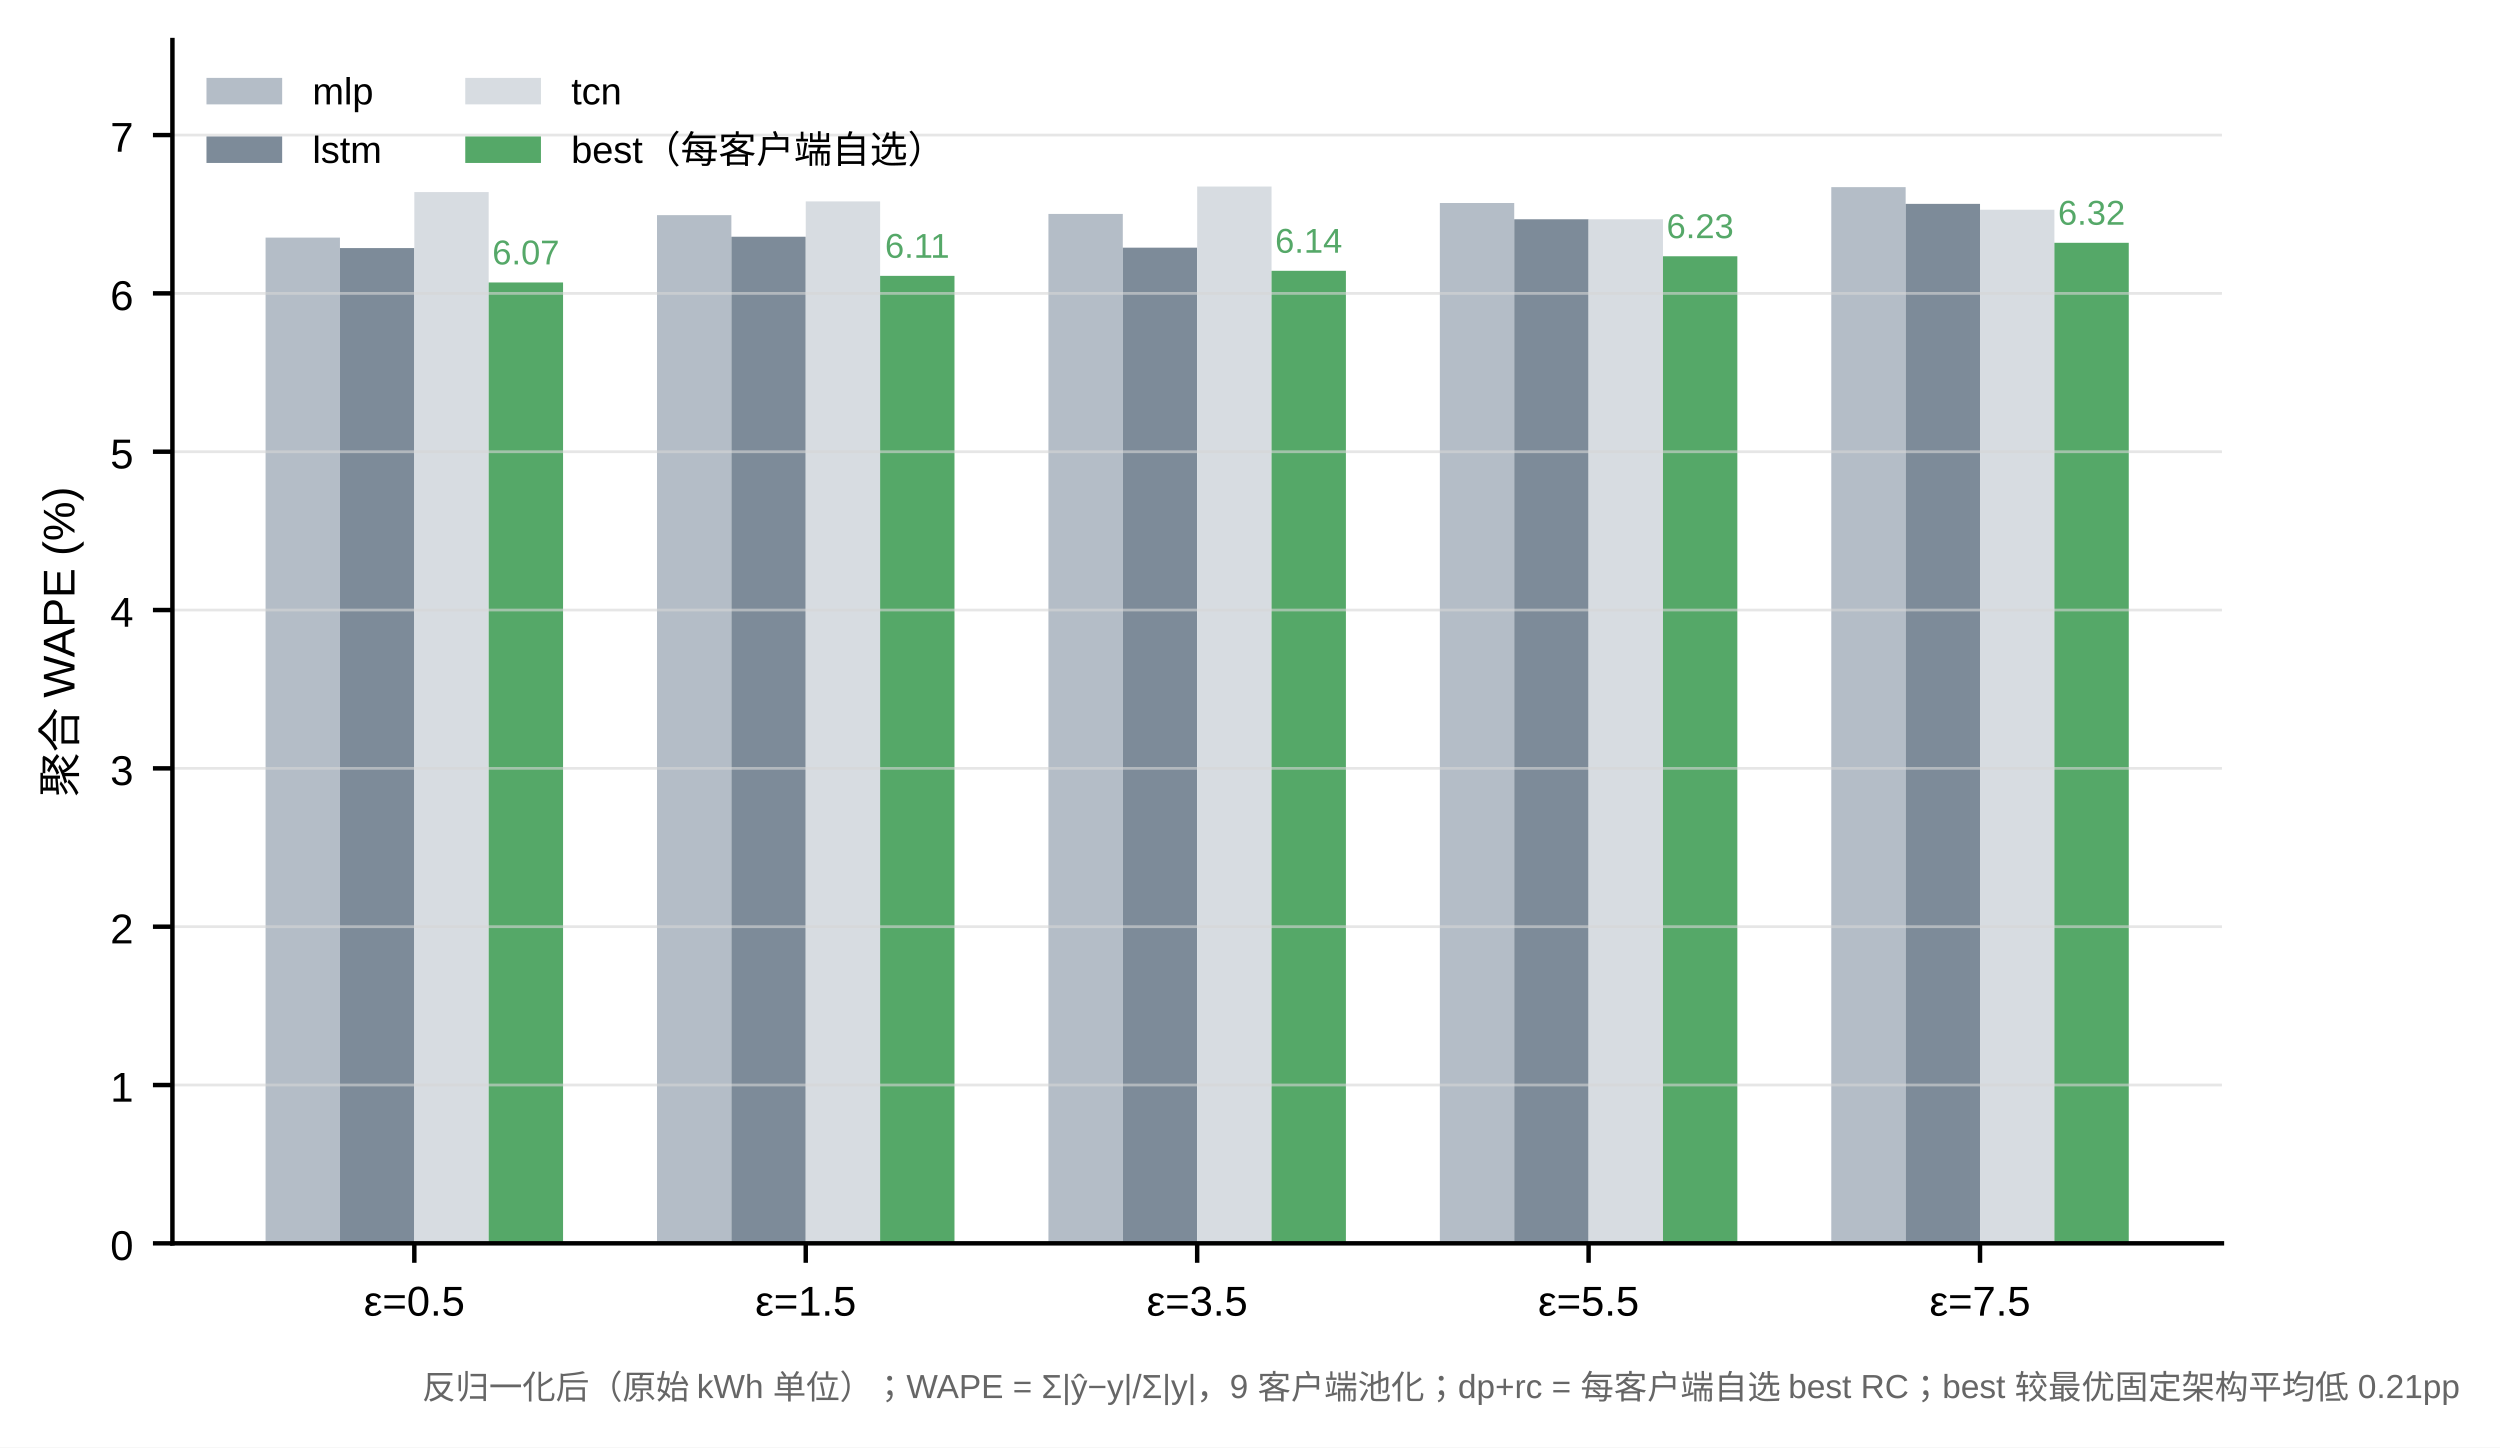
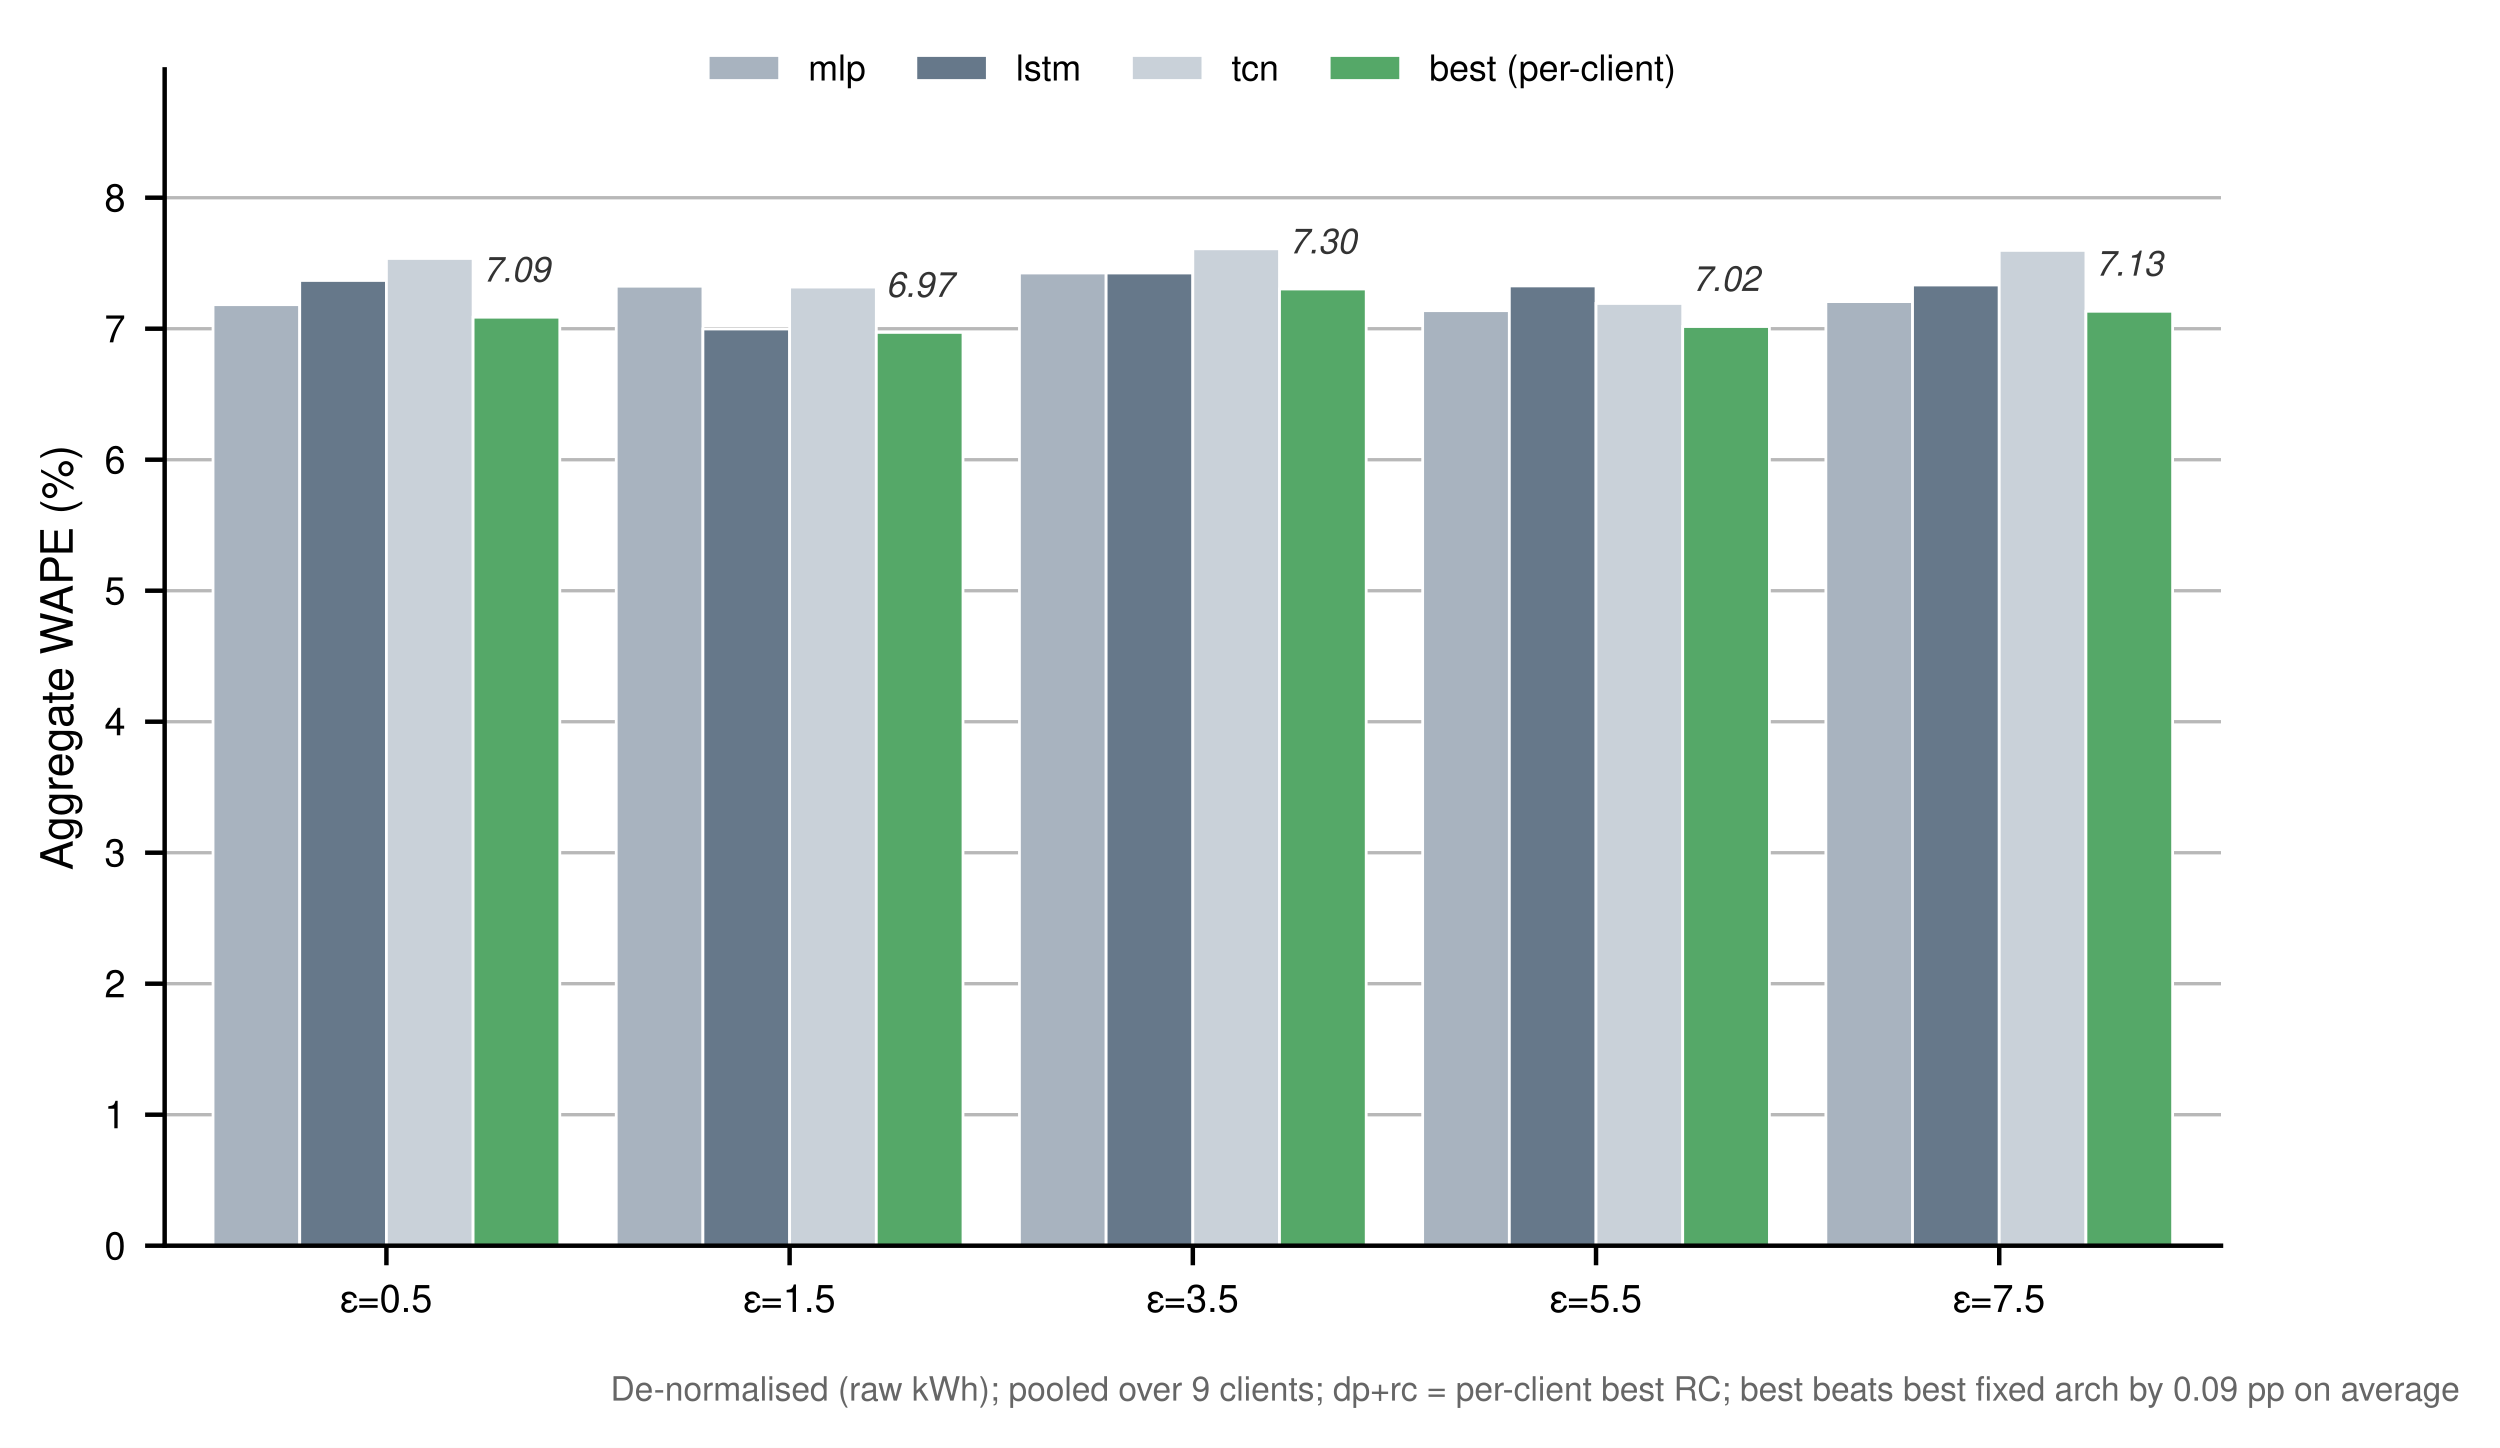
- <svg xmlns="http://www.w3.org/2000/svg" xmlns:xlink="http://www.w3.org/1999/xlink" width="449.23pt" height="260.1pt" viewBox="0 0 449.23 260.1" version="1.1">
+ <svg xmlns="http://www.w3.org/2000/svg" xmlns:xlink="http://www.w3.org/1999/xlink" width="447.737pt" height="259.3pt" viewBox="0 0 447.737 259.3" version="1.1">
  <defs>
    <style type="text/css">*{stroke-linejoin: round; stroke-linecap: butt}</style>
  </defs>
  <g id="figure_1">
    <g id="patch_1">
-       <path d="M 0 260.1  L 449.23 260.1  L 449.23 0  L 0 0  z " style="fill: #ffffff" />
+       <path d="M 0 259.3  L 447.737 259.3  L 447.737 0  L 0 0  z " style="fill: #ffffff" />
    </g>
    <g id="axes_1">
      <g id="patch_2">
-         <path d="M 30.982 223.416  L 399.262 223.416  L 399.262 7.2  L 30.982 7.2  z " style="fill: #ffffff" />
-       </g>
-       <g id="patch_3">
-         <path d="M 47.722 223.416  L 61.086 223.416  L 61.086 42.69  L 47.722 42.69  z " clip-path="url(#p5b3ffd1404)" style="fill: #b4bdc7" />
-       </g>
-       <g id="patch_4">
-         <path d="M 118.058 223.416  L 131.422 223.416  L 131.422 38.653  L 118.058 38.653  z " clip-path="url(#p5b3ffd1404)" style="fill: #b4bdc7" />
-       </g>
-       <g id="patch_5">
-         <path d="M 188.394 223.416  L 201.758 223.416  L 201.758 38.437  L 188.394 38.437  z " clip-path="url(#p5b3ffd1404)" style="fill: #b4bdc7" />
-       </g>
-       <g id="patch_6">
-         <path d="M 258.73 223.416  L 272.094 223.416  L 272.094 36.473  L 258.73 36.473  z " clip-path="url(#p5b3ffd1404)" style="fill: #b4bdc7" />
-       </g>
-       <g id="patch_7">
-         <path d="M 329.066 223.416  L 342.43 223.416  L 342.43 33.626  L 329.066 33.626  z " clip-path="url(#p5b3ffd1404)" style="fill: #b4bdc7" />
-       </g>
-       <g id="patch_8">
-         <path d="M 61.086 223.416  L 74.45 223.416  L 74.45 44.58  L 61.086 44.58  z " clip-path="url(#p5b3ffd1404)" style="fill: #7d8b99" />
-       </g>
-       <g id="patch_9">
-         <path d="M 131.422 223.416  L 144.786 223.416  L 144.786 42.543  L 131.422 42.543  z " clip-path="url(#p5b3ffd1404)" style="fill: #7d8b99" />
-       </g>
-       <g id="patch_10">
-         <path d="M 201.758 223.416  L 215.122 223.416  L 215.122 44.508  L 201.758 44.508  z " clip-path="url(#p5b3ffd1404)" style="fill: #7d8b99" />
-       </g>
-       <g id="patch_11">
-         <path d="M 272.094 223.416  L 285.458 223.416  L 285.458 39.403  L 272.094 39.403  z " clip-path="url(#p5b3ffd1404)" style="fill: #7d8b99" />
-       </g>
-       <g id="patch_12">
-         <path d="M 342.43 223.416  L 355.794 223.416  L 355.794 36.632  L 342.43 36.632  z " clip-path="url(#p5b3ffd1404)" style="fill: #7d8b99" />
-       </g>
-       <g id="patch_13">
-         <path d="M 74.45 223.416  L 87.813 223.416  L 87.813 34.511  L 74.45 34.511  z " clip-path="url(#p5b3ffd1404)" style="fill: #d7dce1" />
-       </g>
-       <g id="patch_14">
-         <path d="M 144.786 223.416  L 158.15 223.416  L 158.15 36.194  L 144.786 36.194  z " clip-path="url(#p5b3ffd1404)" style="fill: #d7dce1" />
-       </g>
-       <g id="patch_15">
-         <path d="M 215.122 223.416  L 228.486 223.416  L 228.486 33.514  L 215.122 33.514  z " clip-path="url(#p5b3ffd1404)" style="fill: #d7dce1" />
-       </g>
-       <g id="patch_16">
-         <path d="M 285.458 223.416  L 298.822 223.416  L 298.822 39.402  L 285.458 39.402  z " clip-path="url(#p5b3ffd1404)" style="fill: #d7dce1" />
-       </g>
-       <g id="patch_17">
-         <path d="M 355.794 223.416  L 369.158 223.416  L 369.158 37.692  L 355.794 37.692  z " clip-path="url(#p5b3ffd1404)" style="fill: #d7dce1" />
-       </g>
-       <g id="patch_18">
-         <path d="M 87.813 223.416  L 101.177 223.416  L 101.177 50.758  L 87.813 50.758  z " clip-path="url(#p5b3ffd1404)" style="fill: #55a868" />
-       </g>
-       <g id="patch_19">
-         <path d="M 158.15 223.416  L 171.513 223.416  L 171.513 49.567  L 158.15 49.567  z " clip-path="url(#p5b3ffd1404)" style="fill: #55a868" />
-       </g>
-       <g id="patch_20">
-         <path d="M 228.486 223.416  L 241.85 223.416  L 241.85 48.666  L 228.486 48.666  z " clip-path="url(#p5b3ffd1404)" style="fill: #55a868" />
-       </g>
-       <g id="patch_21">
-         <path d="M 298.822 223.416  L 312.186 223.416  L 312.186 46.043  L 298.822 46.043  z " clip-path="url(#p5b3ffd1404)" style="fill: #55a868" />
-       </g>
-       <g id="patch_22">
-         <path d="M 369.158 223.416  L 382.522 223.416  L 382.522 43.627  L 369.158 43.627  z " clip-path="url(#p5b3ffd1404)" style="fill: #55a868" />
+         <path d="M 29.489 223.099  L 397.769 223.099  L 397.769 12.427  L 29.489 12.427  z " style="fill: #ffffff" />
      </g>
      <g id="matplotlib.axis_1">
        <g id="xtick_1">
          <g id="line2d_1">
            <defs>
-               <path id="m169559fe90" d="M 0 0  L 0 3.5  " style="stroke: #000000; stroke-width: 0.8" />
+               <path id="m932cec3579" d="M 0 0  L 0 3.5  " style="stroke: #000000; stroke-width: 0.8" />
            </defs>
            <g>
-               <use xlink:href="#m169559fe90" x="74.45" y="223.416" style="stroke: #000000; stroke-width: 0.8" />
+               <use xlink:href="#m932cec3579" x="69.205" y="223.099" style="stroke: #000000; stroke-width: 0.8" />
            </g>
          </g>
          <g id="text_1">
-             <text style="font-size: 7.5px; font-family: 'Microsoft YaHei', 'Arial', 'SimHei', 'DejaVu Sans', sans-serif; text-anchor: middle" x="74.45" y="236.411" transform="rotate(-0 74.44953 236.4113)">ε=0.5</text>
+             <text style="font: 6.8px 'Helvetica', 'Arial', 'DejaVu Sans', sans-serif; text-anchor: middle" x="69.205" y="234.966" transform="rotate(-0 69.20541 234.9662)">ε=0.5</text>
          </g>
        </g>
        <g id="xtick_2">
          <g id="line2d_2">
            <g>
-               <use xlink:href="#m169559fe90" x="144.786" y="223.416" style="stroke: #000000; stroke-width: 0.8" />
+               <use xlink:href="#m932cec3579" x="141.417" y="223.099" style="stroke: #000000; stroke-width: 0.8" />
            </g>
          </g>
          <g id="text_2">
-             <text style="font-size: 7.5px; font-family: 'Microsoft YaHei', 'Arial', 'SimHei', 'DejaVu Sans', sans-serif; text-anchor: middle" x="144.786" y="236.411" transform="rotate(-0 144.7857 236.4113)">ε=1.5</text>
+             <text style="font: 6.8px 'Helvetica', 'Arial', 'DejaVu Sans', sans-serif; text-anchor: middle" x="141.417" y="234.966" transform="rotate(-0 141.4172 234.9662)">ε=1.5</text>
          </g>
        </g>
        <g id="xtick_3">
          <g id="line2d_3">
            <g>
-               <use xlink:href="#m169559fe90" x="215.122" y="223.416" style="stroke: #000000; stroke-width: 0.8" />
+               <use xlink:href="#m932cec3579" x="213.629" y="223.099" style="stroke: #000000; stroke-width: 0.8" />
            </g>
          </g>
          <g id="text_3">
-             <text style="font-size: 7.5px; font-family: 'Microsoft YaHei', 'Arial', 'SimHei', 'DejaVu Sans', sans-serif; text-anchor: middle" x="215.122" y="236.411" transform="rotate(-0 215.1218 236.4113)">ε=3.5</text>
+             <text style="font: 6.8px 'Helvetica', 'Arial', 'DejaVu Sans', sans-serif; text-anchor: middle" x="213.629" y="234.966" transform="rotate(-0 213.6289 234.9662)">ε=3.5</text>
          </g>
        </g>
        <g id="xtick_4">
          <g id="line2d_4">
            <g>
-               <use xlink:href="#m169559fe90" x="285.458" y="223.416" style="stroke: #000000; stroke-width: 0.8" />
+               <use xlink:href="#m932cec3579" x="285.841" y="223.099" style="stroke: #000000; stroke-width: 0.8" />
            </g>
          </g>
          <g id="text_4">
-             <text style="font-size: 7.5px; font-family: 'Microsoft YaHei', 'Arial', 'SimHei', 'DejaVu Sans', sans-serif; text-anchor: middle" x="285.458" y="236.411" transform="rotate(-0 285.4579 236.4113)">ε=5.5</text>
+             <text style="font: 6.8px 'Helvetica', 'Arial', 'DejaVu Sans', sans-serif; text-anchor: middle" x="285.841" y="234.966" transform="rotate(-0 285.8407 234.9662)">ε=5.5</text>
          </g>
        </g>
        <g id="xtick_5">
          <g id="line2d_5">
            <g>
-               <use xlink:href="#m169559fe90" x="355.794" y="223.416" style="stroke: #000000; stroke-width: 0.8" />
+               <use xlink:href="#m932cec3579" x="358.052" y="223.099" style="stroke: #000000; stroke-width: 0.8" />
            </g>
          </g>
          <g id="text_5">
-             <text style="font-size: 7.5px; font-family: 'Microsoft YaHei', 'Arial', 'SimHei', 'DejaVu Sans', sans-serif; text-anchor: middle" x="355.794" y="236.411" transform="rotate(-0 355.7941 236.4113)">ε=7.5</text>
+             <text style="font: 6.8px 'Helvetica', 'Arial', 'DejaVu Sans', sans-serif; text-anchor: middle" x="358.052" y="234.966" transform="rotate(-0 358.0525 234.9662)">ε=7.5</text>
          </g>
        </g>
      </g>
      <g id="matplotlib.axis_2">
        <g id="ytick_1">
          <g id="line2d_6">
-             <path d="M 30.982 223.416  L 399.262 223.416  " clip-path="url(#p5b3ffd1404)" style="fill: none; stroke: #d6d6d6; stroke-opacity: 0.6; stroke-width: 0.5; stroke-linecap: square" />
+             <path d="M 29.489 223.099  L 397.769 223.099  " clip-path="url(#p6834992e2c)" style="fill: none; stroke: #b0b0b0; stroke-opacity: 0.9; stroke-width: 0.6; stroke-linecap: square" />
          </g>
          <g id="line2d_7">
            <defs>
-               <path id="m1daf8b3216" d="M 0 0  L -3.5 0  " style="stroke: #000000; stroke-width: 0.8" />
+               <path id="m9fa5a90c16" d="M 0 0  L -3.5 0  " style="stroke: #000000; stroke-width: 0.8" />
            </defs>
            <g>
-               <use xlink:href="#m1daf8b3216" x="30.982" y="223.416" style="stroke: #000000; stroke-width: 0.8" />
+               <use xlink:href="#m9fa5a90c16" x="29.489" y="223.099" style="stroke: #000000; stroke-width: 0.8" />
            </g>
          </g>
          <g id="text_6">
-             <text style="font-size: 7.5px; font-family: 'Microsoft YaHei', 'Arial', 'SimHei', 'DejaVu Sans', sans-serif; text-anchor: end" x="23.982" y="226.414" transform="rotate(-0 23.9818 226.4137)">0</text>
+             <text style="font: 6.8px 'Helvetica', 'Arial', 'DejaVu Sans', sans-serif; text-anchor: end" x="22.489" y="225.533" transform="rotate(-0 22.48894 225.5325)">0</text>
          </g>
        </g>
        <g id="ytick_2">
          <g id="line2d_8">
-             <path d="M 30.982 194.967  L 399.262 194.967  " clip-path="url(#p5b3ffd1404)" style="fill: none; stroke: #d6d6d6; stroke-opacity: 0.6; stroke-width: 0.5; stroke-linecap: square" />
+             <path d="M 29.489 199.638  L 397.769 199.638  " clip-path="url(#p6834992e2c)" style="fill: none; stroke: #b0b0b0; stroke-opacity: 0.9; stroke-width: 0.6; stroke-linecap: square" />
          </g>
          <g id="line2d_9">
            <g>
-               <use xlink:href="#m1daf8b3216" x="30.982" y="194.967" style="stroke: #000000; stroke-width: 0.8" />
+               <use xlink:href="#m9fa5a90c16" x="29.489" y="199.638" style="stroke: #000000; stroke-width: 0.8" />
            </g>
          </g>
          <g id="text_7">
-             <text style="font-size: 7.5px; font-family: 'Microsoft YaHei', 'Arial', 'SimHei', 'DejaVu Sans', sans-serif; text-anchor: end" x="23.982" y="197.964" transform="rotate(-0 23.9818 197.9642)">1</text>
+             <text style="font: 6.8px 'Helvetica', 'Arial', 'DejaVu Sans', sans-serif; text-anchor: end" x="22.489" y="202.072" transform="rotate(-0 22.48894 202.0715)">1</text>
          </g>
        </g>
        <g id="ytick_3">
          <g id="line2d_10">
-             <path d="M 30.982 166.517  L 399.262 166.517  " clip-path="url(#p5b3ffd1404)" style="fill: none; stroke: #d6d6d6; stroke-opacity: 0.6; stroke-width: 0.5; stroke-linecap: square" />
+             <path d="M 29.489 176.177  L 397.769 176.177  " clip-path="url(#p6834992e2c)" style="fill: none; stroke: #b0b0b0; stroke-opacity: 0.9; stroke-width: 0.6; stroke-linecap: square" />
          </g>
          <g id="line2d_11">
            <g>
-               <use xlink:href="#m1daf8b3216" x="30.982" y="166.517" style="stroke: #000000; stroke-width: 0.8" />
+               <use xlink:href="#m9fa5a90c16" x="29.489" y="176.177" style="stroke: #000000; stroke-width: 0.8" />
            </g>
          </g>
          <g id="text_8">
-             <text style="font-size: 7.5px; font-family: 'Microsoft YaHei', 'Arial', 'SimHei', 'DejaVu Sans', sans-serif; text-anchor: end" x="23.982" y="169.515" transform="rotate(-0 23.9818 169.5147)">2</text>
+             <text style="font: 6.8px 'Helvetica', 'Arial', 'DejaVu Sans', sans-serif; text-anchor: end" x="22.489" y="178.61" transform="rotate(-0 22.48894 178.6105)">2</text>
          </g>
        </g>
        <g id="ytick_4">
          <g id="line2d_12">
-             <path d="M 30.982 138.068  L 399.262 138.068  " clip-path="url(#p5b3ffd1404)" style="fill: none; stroke: #d6d6d6; stroke-opacity: 0.6; stroke-width: 0.5; stroke-linecap: square" />
+             <path d="M 29.489 152.716  L 397.769 152.716  " clip-path="url(#p6834992e2c)" style="fill: none; stroke: #b0b0b0; stroke-opacity: 0.9; stroke-width: 0.6; stroke-linecap: square" />
          </g>
          <g id="line2d_13">
            <g>
-               <use xlink:href="#m1daf8b3216" x="30.982" y="138.068" style="stroke: #000000; stroke-width: 0.8" />
+               <use xlink:href="#m9fa5a90c16" x="29.489" y="152.716" style="stroke: #000000; stroke-width: 0.8" />
            </g>
          </g>
          <g id="text_9">
-             <text style="font-size: 7.5px; font-family: 'Microsoft YaHei', 'Arial', 'SimHei', 'DejaVu Sans', sans-serif; text-anchor: end" x="23.982" y="141.065" transform="rotate(-0 23.9818 141.0652)">3</text>
+             <text style="font: 6.8px 'Helvetica', 'Arial', 'DejaVu Sans', sans-serif; text-anchor: end" x="22.489" y="155.149" transform="rotate(-0 22.48894 155.1495)">3</text>
          </g>
        </g>
        <g id="ytick_5">
          <g id="line2d_14">
-             <path d="M 30.982 109.618  L 399.262 109.618  " clip-path="url(#p5b3ffd1404)" style="fill: none; stroke: #d6d6d6; stroke-opacity: 0.6; stroke-width: 0.5; stroke-linecap: square" />
+             <path d="M 29.489 129.255  L 397.769 129.255  " clip-path="url(#p6834992e2c)" style="fill: none; stroke: #b0b0b0; stroke-opacity: 0.9; stroke-width: 0.6; stroke-linecap: square" />
          </g>
          <g id="line2d_15">
            <g>
-               <use xlink:href="#m1daf8b3216" x="30.982" y="109.618" style="stroke: #000000; stroke-width: 0.8" />
+               <use xlink:href="#m9fa5a90c16" x="29.489" y="129.255" style="stroke: #000000; stroke-width: 0.8" />
            </g>
          </g>
          <g id="text_10">
-             <text style="font-size: 7.5px; font-family: 'Microsoft YaHei', 'Arial', 'SimHei', 'DejaVu Sans', sans-serif; text-anchor: end" x="23.982" y="112.616" transform="rotate(-0 23.9818 112.6158)">4</text>
+             <text style="font: 6.8px 'Helvetica', 'Arial', 'DejaVu Sans', sans-serif; text-anchor: end" x="22.489" y="131.688" transform="rotate(-0 22.48894 131.6885)">4</text>
          </g>
        </g>
        <g id="ytick_6">
          <g id="line2d_16">
-             <path d="M 30.982 81.169  L 399.262 81.169  " clip-path="url(#p5b3ffd1404)" style="fill: none; stroke: #d6d6d6; stroke-opacity: 0.6; stroke-width: 0.5; stroke-linecap: square" />
+             <path d="M 29.489 105.794  L 397.769 105.794  " clip-path="url(#p6834992e2c)" style="fill: none; stroke: #b0b0b0; stroke-opacity: 0.9; stroke-width: 0.6; stroke-linecap: square" />
          </g>
          <g id="line2d_17">
            <g>
-               <use xlink:href="#m1daf8b3216" x="30.982" y="81.169" style="stroke: #000000; stroke-width: 0.8" />
+               <use xlink:href="#m9fa5a90c16" x="29.489" y="105.794" style="stroke: #000000; stroke-width: 0.8" />
            </g>
          </g>
          <g id="text_11">
-             <text style="font-size: 7.5px; font-family: 'Microsoft YaHei', 'Arial', 'SimHei', 'DejaVu Sans', sans-serif; text-anchor: end" x="23.982" y="84.166" transform="rotate(-0 23.9818 84.16629)">5</text>
+             <text style="font: 6.8px 'Helvetica', 'Arial', 'DejaVu Sans', sans-serif; text-anchor: end" x="22.489" y="108.227" transform="rotate(-0 22.48894 108.2274)">5</text>
          </g>
        </g>
        <g id="ytick_7">
          <g id="line2d_18">
-             <path d="M 30.982 52.719  L 399.262 52.719  " clip-path="url(#p5b3ffd1404)" style="fill: none; stroke: #d6d6d6; stroke-opacity: 0.6; stroke-width: 0.5; stroke-linecap: square" />
+             <path d="M 29.489 82.333  L 397.769 82.333  " clip-path="url(#p6834992e2c)" style="fill: none; stroke: #b0b0b0; stroke-opacity: 0.9; stroke-width: 0.6; stroke-linecap: square" />
          </g>
          <g id="line2d_19">
            <g>
-               <use xlink:href="#m1daf8b3216" x="30.982" y="52.719" style="stroke: #000000; stroke-width: 0.8" />
+               <use xlink:href="#m9fa5a90c16" x="29.489" y="82.333" style="stroke: #000000; stroke-width: 0.8" />
            </g>
          </g>
          <g id="text_12">
-             <text style="font-size: 7.5px; font-family: 'Microsoft YaHei', 'Arial', 'SimHei', 'DejaVu Sans', sans-serif; text-anchor: end" x="23.982" y="55.717" transform="rotate(-0 23.9818 55.71681)">6</text>
+             <text style="font: 6.8px 'Helvetica', 'Arial', 'DejaVu Sans', sans-serif; text-anchor: end" x="22.489" y="84.766" transform="rotate(-0 22.48894 84.76642)">6</text>
          </g>
        </g>
        <g id="ytick_8">
          <g id="line2d_20">
-             <path d="M 30.982 24.27  L 399.262 24.27  " clip-path="url(#p5b3ffd1404)" style="fill: none; stroke: #d6d6d6; stroke-opacity: 0.6; stroke-width: 0.5; stroke-linecap: square" />
+             <path d="M 29.489 58.872  L 397.769 58.872  " clip-path="url(#p6834992e2c)" style="fill: none; stroke: #b0b0b0; stroke-opacity: 0.9; stroke-width: 0.6; stroke-linecap: square" />
          </g>
          <g id="line2d_21">
            <g>
-               <use xlink:href="#m1daf8b3216" x="30.982" y="24.27" style="stroke: #000000; stroke-width: 0.8" />
+               <use xlink:href="#m9fa5a90c16" x="29.489" y="58.872" style="stroke: #000000; stroke-width: 0.8" />
            </g>
          </g>
          <g id="text_13">
-             <text style="font-size: 7.5px; font-family: 'Microsoft YaHei', 'Arial', 'SimHei', 'DejaVu Sans', sans-serif; text-anchor: end" x="23.982" y="27.267" transform="rotate(-0 23.9818 27.26734)">7</text>
-           </g>
-         </g>
-         <g id="text_14">
-           <text style="font-size: 8px; font-family: 'Microsoft YaHei', 'Arial', 'SimHei', 'DejaVu Sans', sans-serif; text-anchor: middle" x="13.595" y="115.308" transform="rotate(-90 13.595 115.308)">聚合 WAPE (%)</text>
-         </g>
+             <text style="font: 6.8px 'Helvetica', 'Arial', 'DejaVu Sans', sans-serif; text-anchor: end" x="22.489" y="61.305" transform="rotate(-0 22.48894 61.30541)">7</text>
+           </g>
+         </g>
+         <g id="ytick_9">
+           <g id="line2d_22">
+             <path d="M 29.489 35.411  L 397.769 35.411  " clip-path="url(#p6834992e2c)" style="fill: none; stroke: #b0b0b0; stroke-opacity: 0.9; stroke-width: 0.6; stroke-linecap: square" />
+           </g>
+           <g id="line2d_23">
+             <g>
+               <use xlink:href="#m9fa5a90c16" x="29.489" y="35.411" style="stroke: #000000; stroke-width: 0.8" />
+             </g>
+           </g>
+           <g id="text_14">
+             <text style="font: 6.8px 'Helvetica', 'Arial', 'DejaVu Sans', sans-serif; text-anchor: end" x="22.489" y="37.844" transform="rotate(-0 22.48894 37.84439)">8</text>
+           </g>
+         </g>
+         <g id="text_15">
+           <text style="font: 8px 'Helvetica', 'Arial', 'DejaVu Sans', sans-serif; text-anchor: middle" x="13.024" y="117.763" transform="rotate(-90 13.02375 117.7629)">Aggregate WAPE (%)</text>
+         </g>
+       </g>
+       <g id="patch_3">
+         <path d="M 38.154 223.099  L 53.68 223.099  L 53.68 54.569  L 38.154 54.569  z " clip-path="url(#p6834992e2c)" style="fill: #a8b3bf; stroke: #ffffff; stroke-width: 0.5; stroke-linejoin: miter" />
+       </g>
+       <g id="patch_4">
+         <path d="M 110.366 223.099  L 125.892 223.099  L 125.892 51.253  L 110.366 51.253  z " clip-path="url(#p6834992e2c)" style="fill: #a8b3bf; stroke: #ffffff; stroke-width: 0.5; stroke-linejoin: miter" />
+       </g>
+       <g id="patch_5">
+         <path d="M 182.578 223.099  L 198.103 223.099  L 198.103 48.895  L 182.578 48.895  z " clip-path="url(#p6834992e2c)" style="fill: #a8b3bf; stroke: #ffffff; stroke-width: 0.5; stroke-linejoin: miter" />
+       </g>
+       <g id="patch_6">
+         <path d="M 254.79 223.099  L 270.315 223.099  L 270.315 55.641  L 254.79 55.641  z " clip-path="url(#p6834992e2c)" style="fill: #a8b3bf; stroke: #ffffff; stroke-width: 0.5; stroke-linejoin: miter" />
+       </g>
+       <g id="patch_7">
+         <path d="M 327.001 223.099  L 342.527 223.099  L 342.527 54.015  L 327.001 54.015  z " clip-path="url(#p6834992e2c)" style="fill: #a8b3bf; stroke: #ffffff; stroke-width: 0.5; stroke-linejoin: miter" />
+       </g>
+       <g id="patch_8">
+         <path d="M 53.68 223.099  L 69.205 223.099  L 69.205 50.233  L 53.68 50.233  z " clip-path="url(#p6834992e2c)" style="fill: #66788a; stroke: #ffffff; stroke-width: 0.5; stroke-linejoin: miter" />
+       </g>
+       <g id="patch_9">
+         <path d="M 125.892 223.099  L 141.417 223.099  L 141.417 58.919  L 125.892 58.919  z " clip-path="url(#p6834992e2c)" style="fill: #66788a; stroke: #ffffff; stroke-width: 0.5; stroke-linejoin: miter" />
+       </g>
+       <g id="patch_10">
+         <path d="M 198.103 223.099  L 213.629 223.099  L 213.629 48.899  L 198.103 48.899  z " clip-path="url(#p6834992e2c)" style="fill: #66788a; stroke: #ffffff; stroke-width: 0.5; stroke-linejoin: miter" />
+       </g>
+       <g id="patch_11">
+         <path d="M 270.315 223.099  L 285.841 223.099  L 285.841 51.211  L 270.315 51.211  z " clip-path="url(#p6834992e2c)" style="fill: #66788a; stroke: #ffffff; stroke-width: 0.5; stroke-linejoin: miter" />
+       </g>
+       <g id="patch_12">
+         <path d="M 342.527 223.099  L 358.052 223.099  L 358.052 51.042  L 342.527 51.042  z " clip-path="url(#p6834992e2c)" style="fill: #66788a; stroke: #ffffff; stroke-width: 0.5; stroke-linejoin: miter" />
+       </g>
+       <g id="patch_13">
+         <path d="M 69.205 223.099  L 84.731 223.099  L 84.731 46.289  L 69.205 46.289  z " clip-path="url(#p6834992e2c)" style="fill: #c9d1d9; stroke: #ffffff; stroke-width: 0.5; stroke-linejoin: miter" />
+       </g>
+       <g id="patch_14">
+         <path d="M 141.417 223.099  L 156.943 223.099  L 156.943 51.41  L 141.417 51.41  z " clip-path="url(#p6834992e2c)" style="fill: #c9d1d9; stroke: #ffffff; stroke-width: 0.5; stroke-linejoin: miter" />
+       </g>
+       <g id="patch_15">
+         <path d="M 213.629 223.099  L 229.154 223.099  L 229.154 44.563  L 213.629 44.563  z " clip-path="url(#p6834992e2c)" style="fill: #c9d1d9; stroke: #ffffff; stroke-width: 0.5; stroke-linejoin: miter" />
+       </g>
+       <g id="patch_16">
+         <path d="M 285.841 223.099  L 301.366 223.099  L 301.366 54.345  L 285.841 54.345  z " clip-path="url(#p6834992e2c)" style="fill: #c9d1d9; stroke: #ffffff; stroke-width: 0.5; stroke-linejoin: miter" />
+       </g>
+       <g id="patch_17">
+         <path d="M 358.052 223.099  L 373.578 223.099  L 373.578 44.845  L 358.052 44.845  z " clip-path="url(#p6834992e2c)" style="fill: #c9d1d9; stroke: #ffffff; stroke-width: 0.5; stroke-linejoin: miter" />
+       </g>
+       <g id="patch_18">
+         <path d="M 84.731 223.099  L 100.256 223.099  L 100.256 56.81  L 84.731 56.81  z " clip-path="url(#p6834992e2c)" style="fill: #55a868; stroke: #ffffff; stroke-width: 0.5; stroke-linejoin: miter" />
+       </g>
+       <g id="patch_19">
+         <path d="M 156.943 223.099  L 172.468 223.099  L 172.468 59.536  L 156.943 59.536  z " clip-path="url(#p6834992e2c)" style="fill: #55a868; stroke: #ffffff; stroke-width: 0.5; stroke-linejoin: miter" />
+       </g>
+       <g id="patch_20">
+         <path d="M 229.154 223.099  L 244.68 223.099  L 244.68 51.754  L 229.154 51.754  z " clip-path="url(#p6834992e2c)" style="fill: #55a868; stroke: #ffffff; stroke-width: 0.5; stroke-linejoin: miter" />
+       </g>
+       <g id="patch_21">
+         <path d="M 301.366 223.099  L 316.892 223.099  L 316.892 58.477  L 301.366 58.477  z " clip-path="url(#p6834992e2c)" style="fill: #55a868; stroke: #ffffff; stroke-width: 0.5; stroke-linejoin: miter" />
+       </g>
+       <g id="patch_22">
+         <path d="M 373.578 223.099  L 389.104 223.099  L 389.104 55.742  L 373.578 55.742  z " clip-path="url(#p6834992e2c)" style="fill: #55a868; stroke: #ffffff; stroke-width: 0.5; stroke-linejoin: miter" />
      </g>
      <g id="patch_23">
-         <path d="M 30.982 223.416  L 30.982 7.2  " style="fill: none; stroke: #000000; stroke-width: 0.8; stroke-linejoin: miter; stroke-linecap: square" />
+         <path d="M 29.489 223.099  L 29.489 12.427  " style="fill: none; stroke: #000000; stroke-width: 0.8; stroke-linejoin: miter; stroke-linecap: square" />
      </g>
      <g id="patch_24">
-         <path d="M 30.982 223.416  L 399.262 223.416  " style="fill: none; stroke: #000000; stroke-width: 0.8; stroke-linejoin: miter; stroke-linecap: square" />
-       </g>
-       <g id="text_15">
-         <text style="font-size: 6.2px; font-family: 'Microsoft YaHei', 'Arial', 'SimHei', 'DejaVu Sans', sans-serif; text-anchor: middle; fill: #55a868" x="94.495" y="47.51" transform="rotate(-0 94.49533 47.5099)">6.07</text>
+         <path d="M 29.489 223.099  L 397.769 223.099  " style="fill: none; stroke: #000000; stroke-width: 0.8; stroke-linejoin: miter; stroke-linecap: square" />
      </g>
      <g id="text_16">
-         <text style="font-size: 6.2px; font-family: 'Microsoft YaHei', 'Arial', 'SimHei', 'DejaVu Sans', sans-serif; text-anchor: middle; fill: #55a868" x="164.831" y="46.319" transform="rotate(-0 164.8315 46.31856)">6.11</text>
+         <text style="fill: #333333; font: italic 6.2px 'Helvetica', 'Arial', 'DejaVu Sans', sans-serif; text-anchor: middle" x="92.494" y="50.437" transform="rotate(-0 92.4937 50.43739)">7.09</text>
      </g>
      <g id="text_17">
-         <text style="font-size: 6.2px; font-family: 'Microsoft YaHei', 'Arial', 'SimHei', 'DejaVu Sans', sans-serif; text-anchor: middle; fill: #55a868" x="235.168" y="45.418" transform="rotate(-0 235.1676 45.41786)">6.14</text>
+         <text style="fill: #333333; font: italic 6.2px 'Helvetica', 'Arial', 'DejaVu Sans', sans-serif; text-anchor: middle" x="164.705" y="53.164" transform="rotate(-0 164.7055 53.16391)">6.97</text>
      </g>
      <g id="text_18">
-         <text style="font-size: 6.2px; font-family: 'Microsoft YaHei', 'Arial', 'SimHei', 'DejaVu Sans', sans-serif; text-anchor: middle; fill: #55a868" x="305.504" y="42.794" transform="rotate(-0 305.5037 42.79444)">6.23</text>
+         <text style="fill: #333333; font: italic 6.2px 'Helvetica', 'Arial', 'DejaVu Sans', sans-serif; text-anchor: middle" x="236.917" y="45.382" transform="rotate(-0 236.9172 45.38189)">7.30</text>
      </g>
      <g id="text_19">
-         <text style="font-size: 6.2px; font-family: 'Microsoft YaHei', 'Arial', 'SimHei', 'DejaVu Sans', sans-serif; text-anchor: middle; fill: #55a868" x="375.84" y="40.379" transform="rotate(-0 375.8399 40.37912)">6.32</text>
+         <text style="fill: #333333; font: italic 6.2px 'Helvetica', 'Arial', 'DejaVu Sans', sans-serif; text-anchor: middle" x="309.129" y="52.104" transform="rotate(-0 309.129 52.10393)">7.02</text>
+       </g>
+       <g id="text_20">
+         <text style="fill: #333333; font: italic 6.2px 'Helvetica', 'Arial', 'DejaVu Sans', sans-serif; text-anchor: middle" x="381.341" y="49.369" transform="rotate(-0 381.3408 49.36927)">7.13</text>
      </g>
      <g id="legend_1">
        <g id="patch_25">
-           <path d="M 37.102 18.756  L 50.702 18.756  L 50.702 13.996  L 37.102 13.996  z " style="fill: #b4bdc7" />
-         </g>
-         <g id="text_20">
-           <text style="font-size: 6.8px; font-family: 'Microsoft YaHei', 'Arial', 'SimHei', 'DejaVu Sans', sans-serif; text-anchor: start" x="56.142" y="18.756" transform="rotate(-0 56.1418 18.75575)">mlp</text>
+           <path d="M 126.831 14.419  L 139.631 14.419  L 139.631 9.939  L 126.831 9.939  z " style="fill: #a8b3bf; stroke: #ffffff; stroke-width: 0.5; stroke-linejoin: miter" />
+         </g>
+         <g id="text_21">
+           <text style="font: 6.4px 'Helvetica', 'Arial', 'DejaVu Sans', sans-serif; text-anchor: start" x="144.751" y="14.419" transform="rotate(-0 144.7509 14.419)">mlp</text>
        </g>
        <g id="patch_26">
-           <path d="M 37.102 29.282  L 50.702 29.282  L 50.702 24.522  L 37.102 24.522  z " style="fill: #7d8b99" />
-         </g>
-         <g id="text_21">
-           <text style="font-size: 6.8px; font-family: 'Microsoft YaHei', 'Arial', 'SimHei', 'DejaVu Sans', sans-serif; text-anchor: start" x="56.142" y="29.282" transform="rotate(-0 56.1418 29.28194)">lstm</text>
+           <path d="M 164.023 14.419  L 176.823 14.419  L 176.823 9.939  L 164.023 9.939  z " style="fill: #66788a; stroke: #ffffff; stroke-width: 0.5; stroke-linejoin: miter" />
+         </g>
+         <g id="text_22">
+           <text style="font: 6.4px 'Helvetica', 'Arial', 'DejaVu Sans', sans-serif; text-anchor: start" x="181.943" y="14.419" transform="rotate(-0 181.9429 14.419)">lstm</text>
        </g>
        <g id="patch_27">
-           <path d="M 83.604 18.756  L 97.204 18.756  L 97.204 13.996  L 83.604 13.996  z " style="fill: #d7dce1" />
-         </g>
-         <g id="text_22">
-           <text style="font-size: 6.8px; font-family: 'Microsoft YaHei', 'Arial', 'SimHei', 'DejaVu Sans', sans-serif; text-anchor: start" x="102.644" y="18.756" transform="rotate(-0 102.6442 18.75575)">tcn</text>
+           <path d="M 202.634 14.419  L 215.434 14.419  L 215.434 9.939  L 202.634 9.939  z " style="fill: #c9d1d9; stroke: #ffffff; stroke-width: 0.5; stroke-linejoin: miter" />
+         </g>
+         <g id="text_23">
+           <text style="font: 6.4px 'Helvetica', 'Arial', 'DejaVu Sans', sans-serif; text-anchor: start" x="220.554" y="14.419" transform="rotate(-0 220.5539 14.419)">tcn</text>
        </g>
        <g id="patch_28">
-           <path d="M 83.604 29.282  L 97.204 29.282  L 97.204 24.522  L 83.604 24.522  z " style="fill: #55a868" />
-         </g>
-         <g id="text_23">
-           <text style="font-size: 6.8px; font-family: 'Microsoft YaHei', 'Arial', 'SimHei', 'DejaVu Sans', sans-serif; text-anchor: start" x="102.644" y="29.282" transform="rotate(-0 102.6442 29.28194)">best（每客户端自选）</text>
+           <path d="M 238.051 14.419  L 250.851 14.419  L 250.851 9.939  L 238.051 9.939  z " style="fill: #55a868; stroke: #ffffff; stroke-width: 0.5; stroke-linejoin: miter" />
+         </g>
+         <g id="text_24">
+           <text style="font: 6.4px 'Helvetica', 'Arial', 'DejaVu Sans', sans-serif; text-anchor: start" x="255.971" y="14.419" transform="rotate(-0 255.9709 14.419)">best (per-client)</text>
        </g>
      </g>
    </g>
-     <g id="text_24">
-       <text style="font-size: 6px; font-family: 'Microsoft YaHei', 'Arial', 'SimHei', 'DejaVu Sans', sans-serif; text-anchor: end; fill: #666666" x="442.03" y="251.374" transform="rotate(-0 442.0298 251.3738)">反归一化后（原始 kWh 单位）；WAPE = Σ|ŷ−y|/Σ|y|，9 客户端池化；dp+rc = 每客户端自选 best RC；best 较最优固定架构平均低 0.21pp</text>
+     <g id="text_25">
+       <text style="fill: #666666; font: 6px 'Helvetica', 'Arial', 'DejaVu Sans', sans-serif; text-anchor: end" x="440.537" y="250.838" transform="rotate(-0 440.5369 250.8377)">De-normalised (raw kWh); pooled over 9 clients; dp+rc = per-client best RC; best beats best fixed arch by 0.09 pp on average</text>
    </g>
  </g>
  <defs>
-     <clipPath id="p5b3ffd1404">
-       <rect x="30.982" y="7.2" width="368.28" height="216.216" />
+     <clipPath id="p6834992e2c">
+       <rect x="29.489" y="12.427" width="368.28" height="210.672" />
    </clipPath>
  </defs>
</svg>
